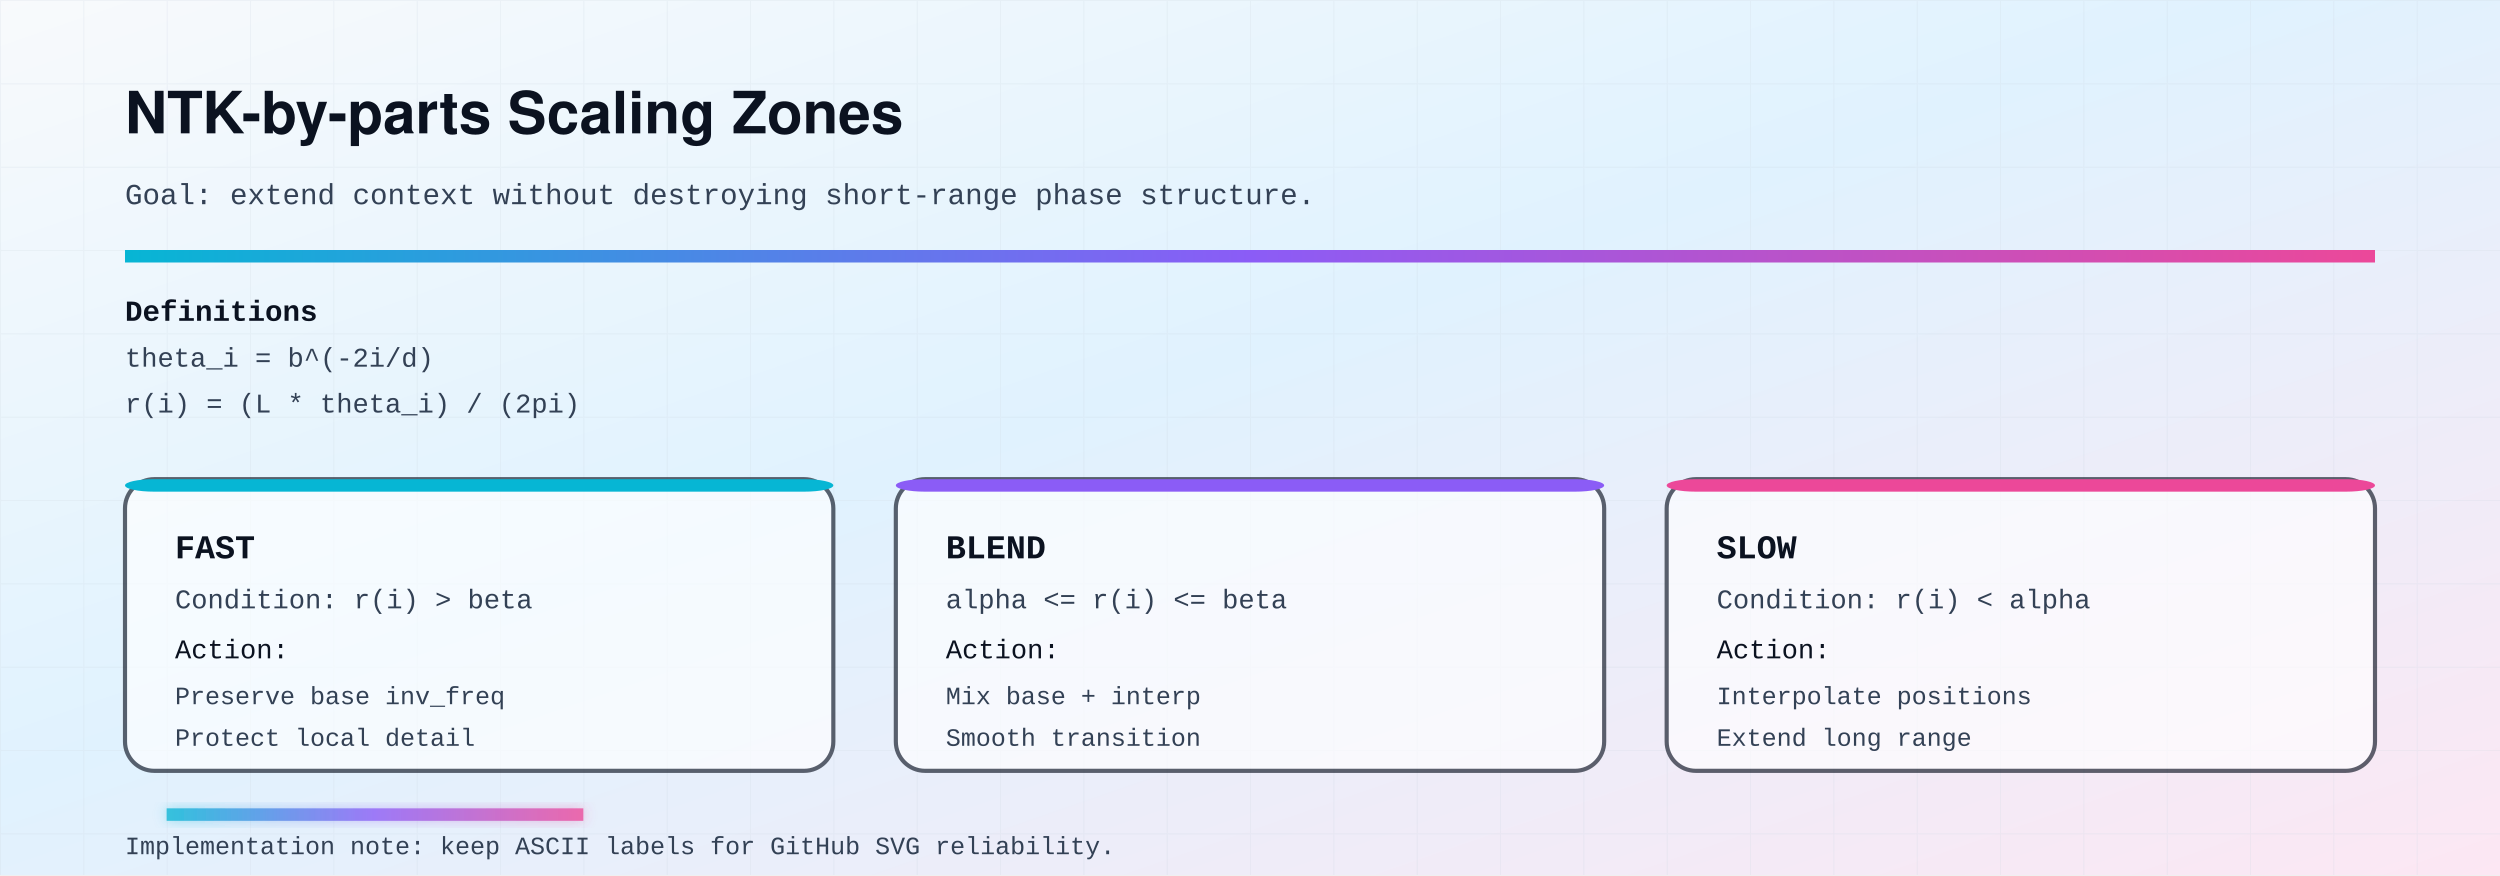
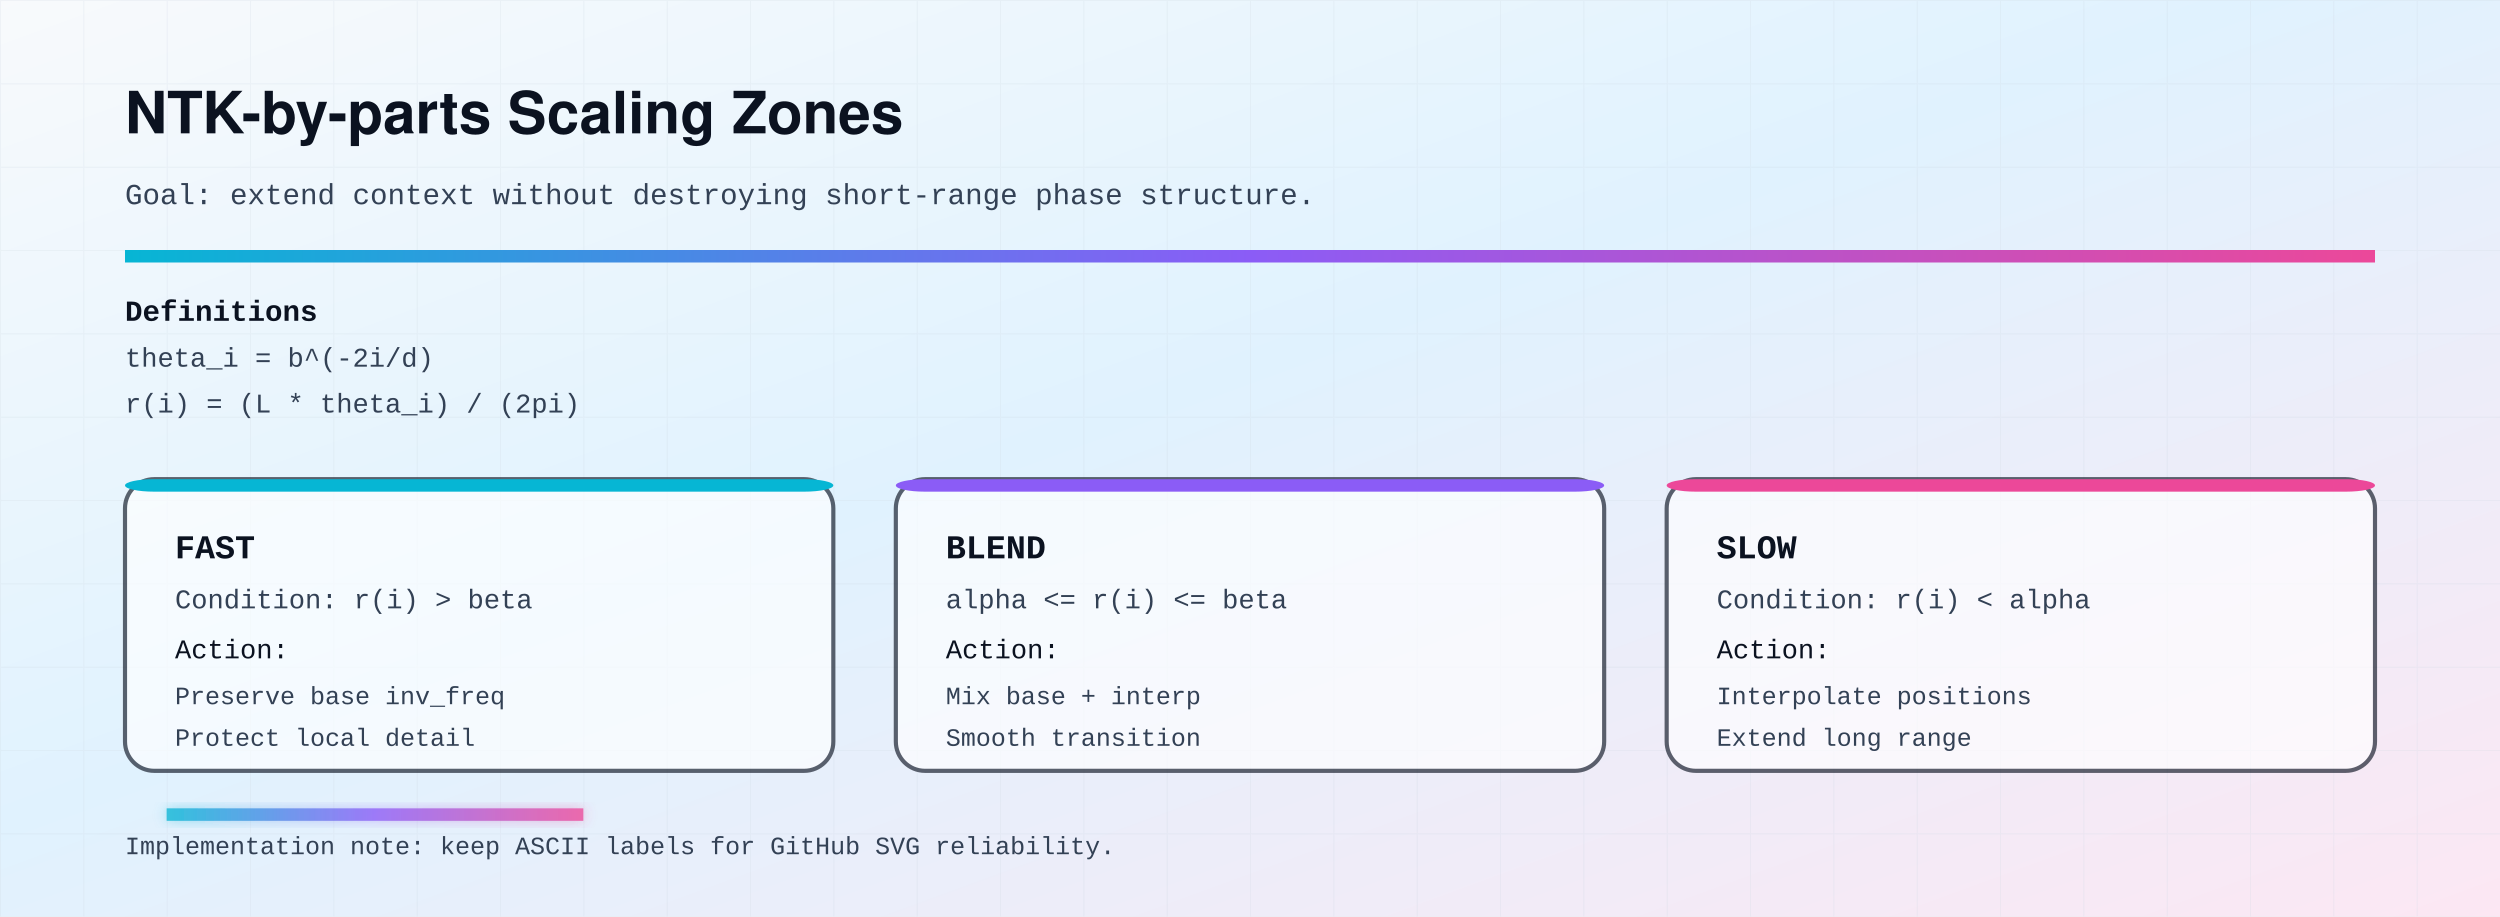
- <svg xmlns="http://www.w3.org/2000/svg" width="1200" height="420" viewBox="0 0 1200 420">
+ <svg xmlns="http://www.w3.org/2000/svg" width="1200" height="440" viewBox="0 0 1200 440">
  <defs>
    <linearGradient id="bg" x1="0" y1="0" x2="1" y2="1">
      <stop offset="0%" stop-color="#F8FAFC" />
      <stop offset="45%" stop-color="#E0F2FE" />
      <stop offset="100%" stop-color="#FCE7F3" />
    </linearGradient>
    <linearGradient id="accent" x1="0" y1="0" x2="1" y2="0">
      <stop offset="0%" stop-color="#06B6D4" />
      <stop offset="50%" stop-color="#8B5CF6" />
      <stop offset="100%" stop-color="#EC4899" />
    </linearGradient>
    <pattern id="grid" width="40" height="40" patternUnits="userSpaceOnUse">
      <path d="M 40 0 L 0 0 0 40" fill="none" stroke="#CBD5E1" stroke-width="1" />
    </pattern>
    <filter id="glow" x="-50%" y="-50%" width="200%" height="200%">
      <feGaussianBlur in="SourceGraphic" stdDeviation="3" result="b" />
      <feColorMatrix in="b" type="matrix" values="1 0 0 0 0  0 1 0 0 0  0 0 1 0 0  0 0 0 0.45 0" result="g" />
      <feMerge>
        <feMergeNode in="g" />
        <feMergeNode in="SourceGraphic" />
      </feMerge>
    </filter>
  </defs>
-   <rect width="1200" height="420" fill="url(#bg)" />
-   <rect width="1200" height="420" fill="url(#grid)" opacity="0.22" />
+   <rect width="1200" height="440" fill="url(#bg)" />
+   <rect width="1200" height="440" fill="url(#grid)" opacity="0.22" />
  <text x="60" y="64" fill="#0B1220" font-size="28" font-weight="800" font-family="Space Grotesk, Helvetica, Arial, sans-serif">NTK-by-parts Scaling Zones</text>
  <text x="60" y="98" fill="#334155" font-size="14" font-family="JetBrains Mono, 'Courier New', monospace">Goal: extend context without destroying short-range phase structure.</text>
  <rect x="60" y="120" width="1080" height="6" fill="url(#accent)" />
  <g font-family="JetBrains Mono, 'Courier New', monospace" fill="#0B1220">
    <text x="60" y="154" font-size="14" font-weight="700">Definitions</text>
    <text x="60" y="176" font-size="13" fill="#334155">theta_i = b^(-2i/d)</text>
    <text x="60" y="198" font-size="13" fill="#334155">r(i) = (L * theta_i) / (2pi)</text>
  </g>
  <g>
    <rect x="60" y="230" width="340" height="140" rx="14" fill="#FFFFFF" opacity="0.65" stroke="#0B1220" stroke-width="2" />
    <rect x="60" y="230" width="340" height="6" rx="14" fill="#06B6D4" />
    <text x="84" y="268" fill="#0B1220" font-size="16" font-weight="800" font-family="JetBrains Mono, 'Courier New', monospace">FAST</text>
    <text x="84" y="292" fill="#334155" font-size="13" font-family="JetBrains Mono, 'Courier New', monospace">Condition: r(i) &gt; beta</text>
    <text x="84" y="316" fill="#0B1220" font-size="13" font-family="JetBrains Mono, 'Courier New', monospace">Action:</text>
    <text x="84" y="338" fill="#334155" font-size="12" font-family="JetBrains Mono, 'Courier New', monospace">Preserve base inv_freq</text>
    <text x="84" y="358" fill="#334155" font-size="12" font-family="JetBrains Mono, 'Courier New', monospace">Protect local detail</text>
  </g>
  <g>
    <rect x="430" y="230" width="340" height="140" rx="14" fill="#FFFFFF" opacity="0.65" stroke="#0B1220" stroke-width="2" />
    <rect x="430" y="230" width="340" height="6" rx="14" fill="#8B5CF6" />
    <text x="454" y="268" fill="#0B1220" font-size="16" font-weight="800" font-family="JetBrains Mono, 'Courier New', monospace">BLEND</text>
    <text x="454" y="292" fill="#334155" font-size="13" font-family="JetBrains Mono, 'Courier New', monospace">alpha &lt;= r(i) &lt;= beta</text>
    <text x="454" y="316" fill="#0B1220" font-size="13" font-family="JetBrains Mono, 'Courier New', monospace">Action:</text>
    <text x="454" y="338" fill="#334155" font-size="12" font-family="JetBrains Mono, 'Courier New', monospace">Mix base + interp</text>
    <text x="454" y="358" fill="#334155" font-size="12" font-family="JetBrains Mono, 'Courier New', monospace">Smooth transition</text>
  </g>
  <g>
    <rect x="800" y="230" width="340" height="140" rx="14" fill="#FFFFFF" opacity="0.65" stroke="#0B1220" stroke-width="2" />
    <rect x="800" y="230" width="340" height="6" rx="14" fill="#EC4899" />
    <text x="824" y="268" fill="#0B1220" font-size="16" font-weight="800" font-family="JetBrains Mono, 'Courier New', monospace">SLOW</text>
    <text x="824" y="292" fill="#334155" font-size="13" font-family="JetBrains Mono, 'Courier New', monospace">Condition: r(i) &lt; alpha</text>
    <text x="824" y="316" fill="#0B1220" font-size="13" font-family="JetBrains Mono, 'Courier New', monospace">Action:</text>
    <text x="824" y="338" fill="#334155" font-size="12" font-family="JetBrains Mono, 'Courier New', monospace">Interpolate positions</text>
    <text x="824" y="358" fill="#334155" font-size="12" font-family="JetBrains Mono, 'Courier New', monospace">Extend long range</text>
  </g>
  <rect x="80" y="388" width="200" height="6" fill="url(#accent)" filter="url(#glow)" opacity="0.8">
    <animate attributeName="x" dur="5.2s" repeatCount="indefinite" values="80;920;80" keyTimes="0;0.5;1" calcMode="spline" keySplines="0.42 0 0.58 1;0.42 0 0.58 1" />
  </rect>
  <text x="60" y="410" fill="#334155" font-size="12" font-family="JetBrains Mono, 'Courier New', monospace">Implementation note: keep ASCII labels for GitHub SVG reliability.</text>
</svg>
